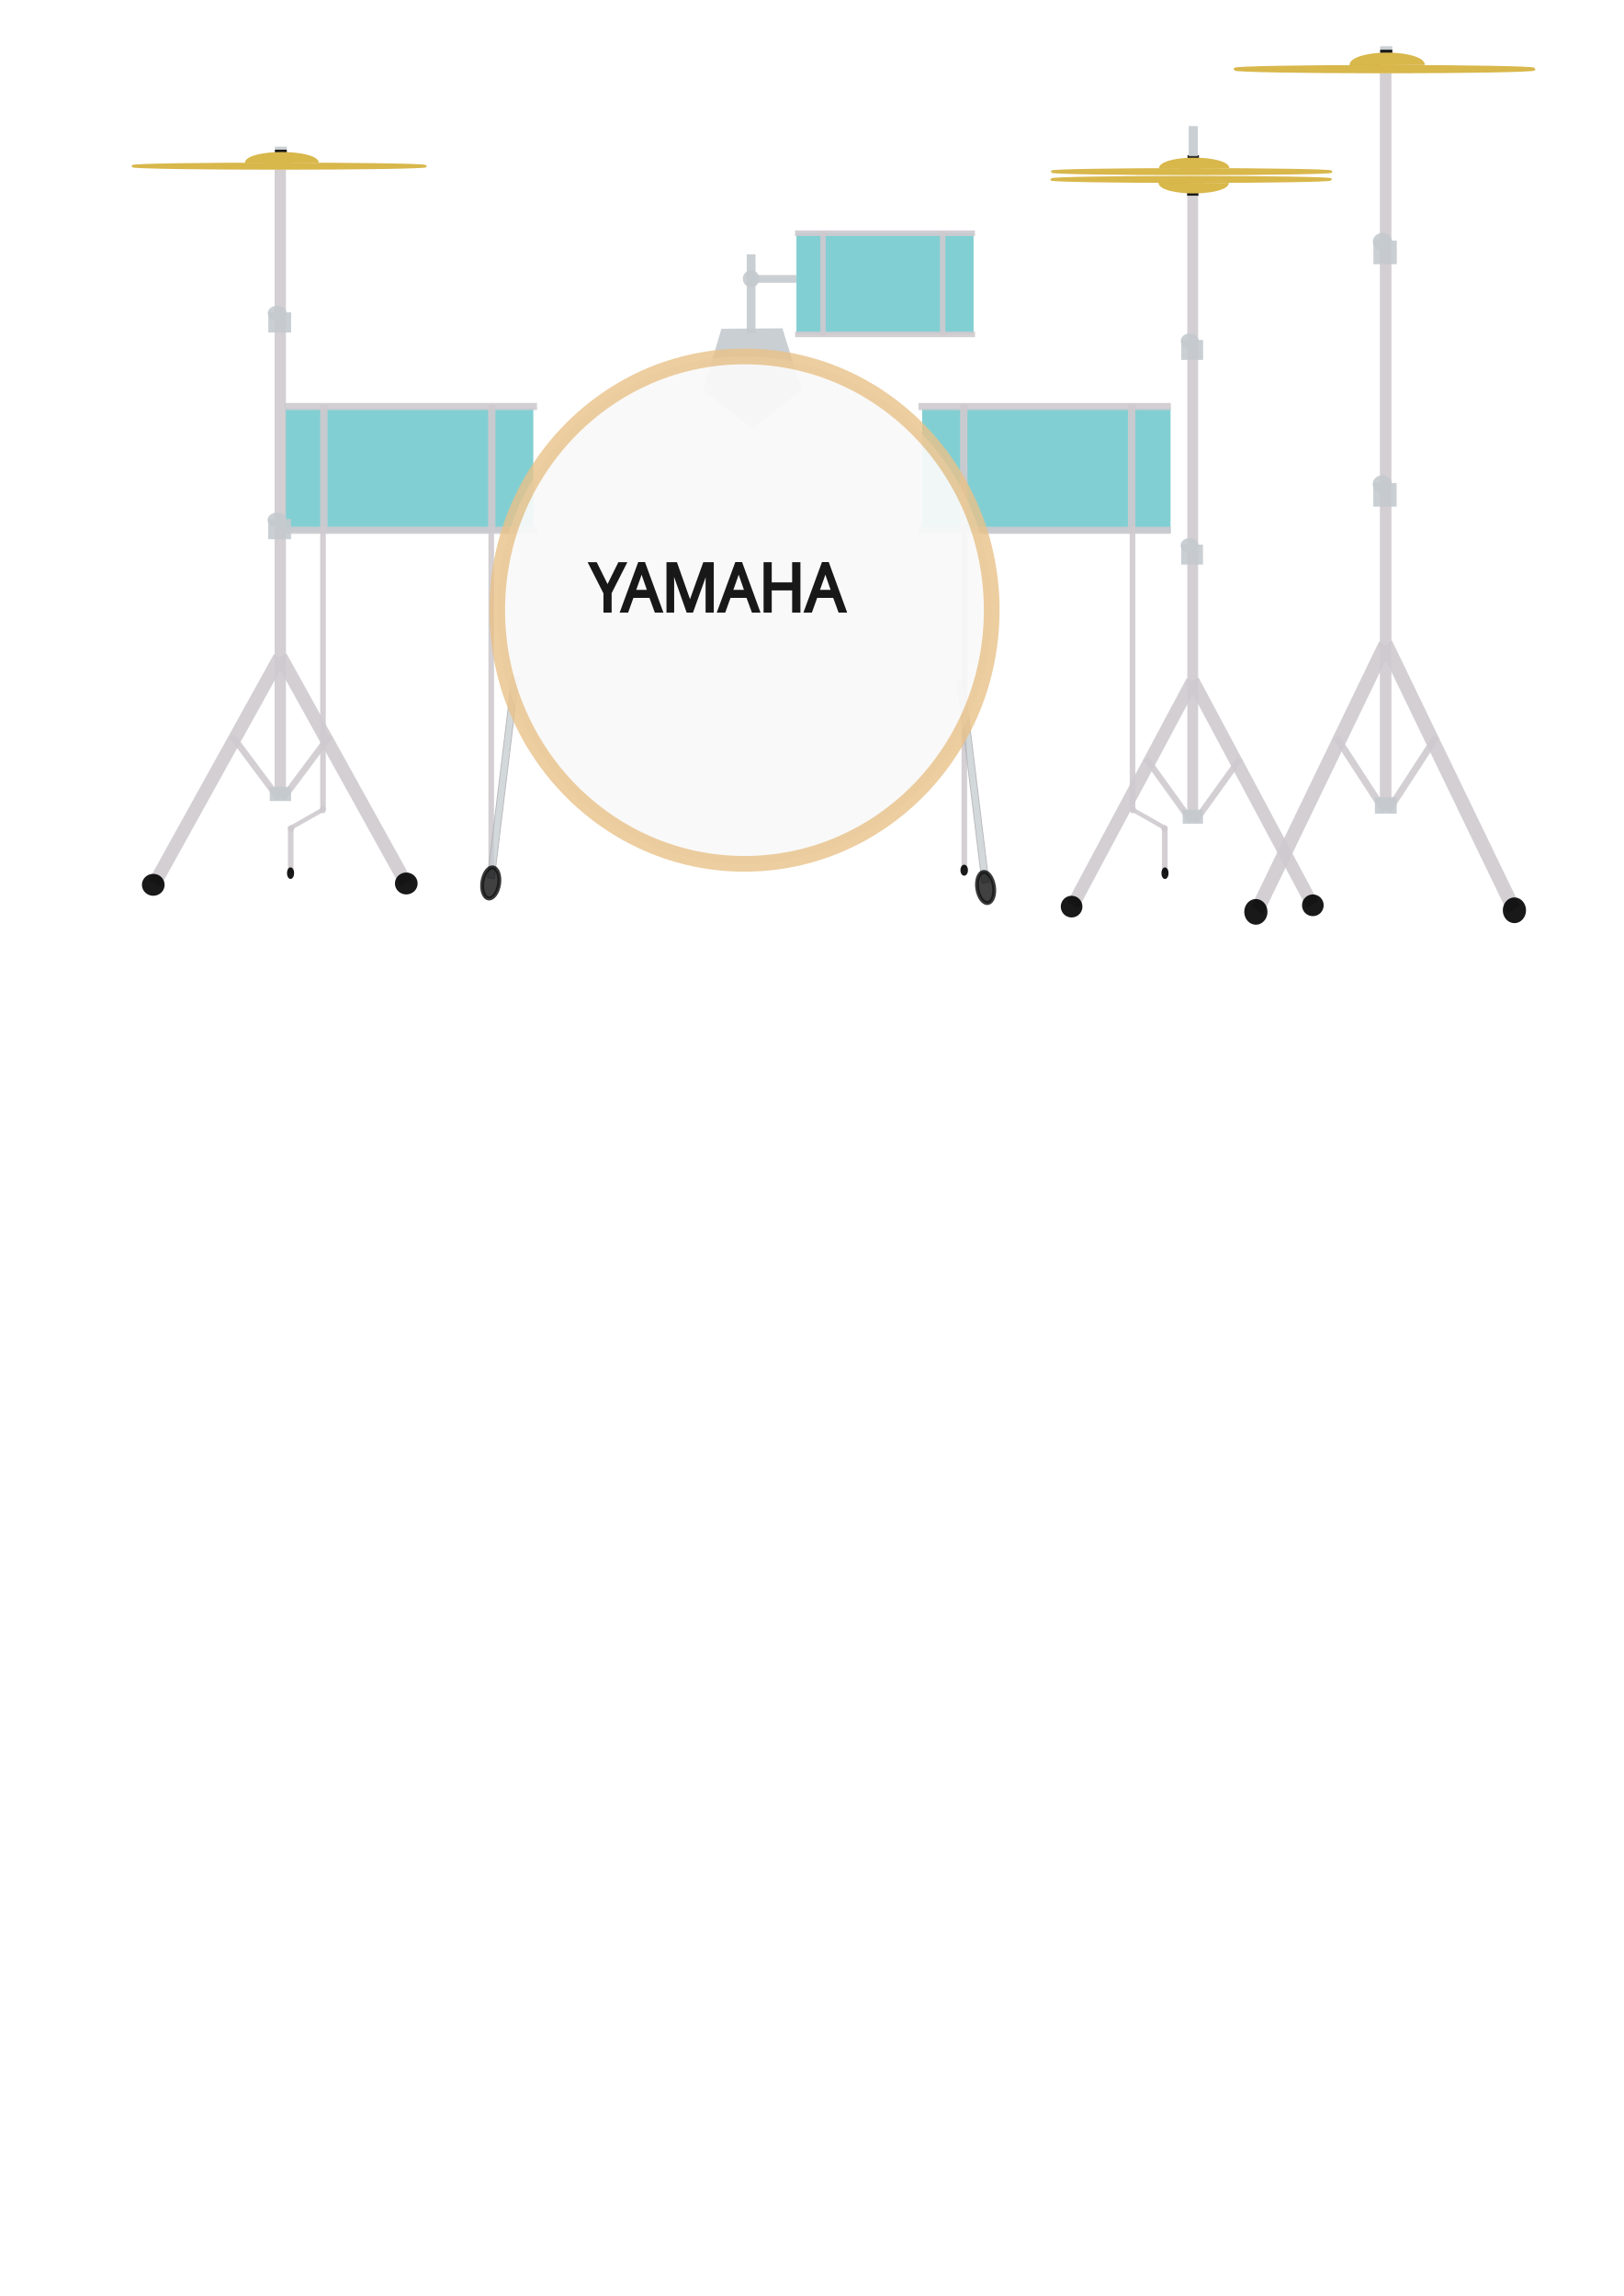
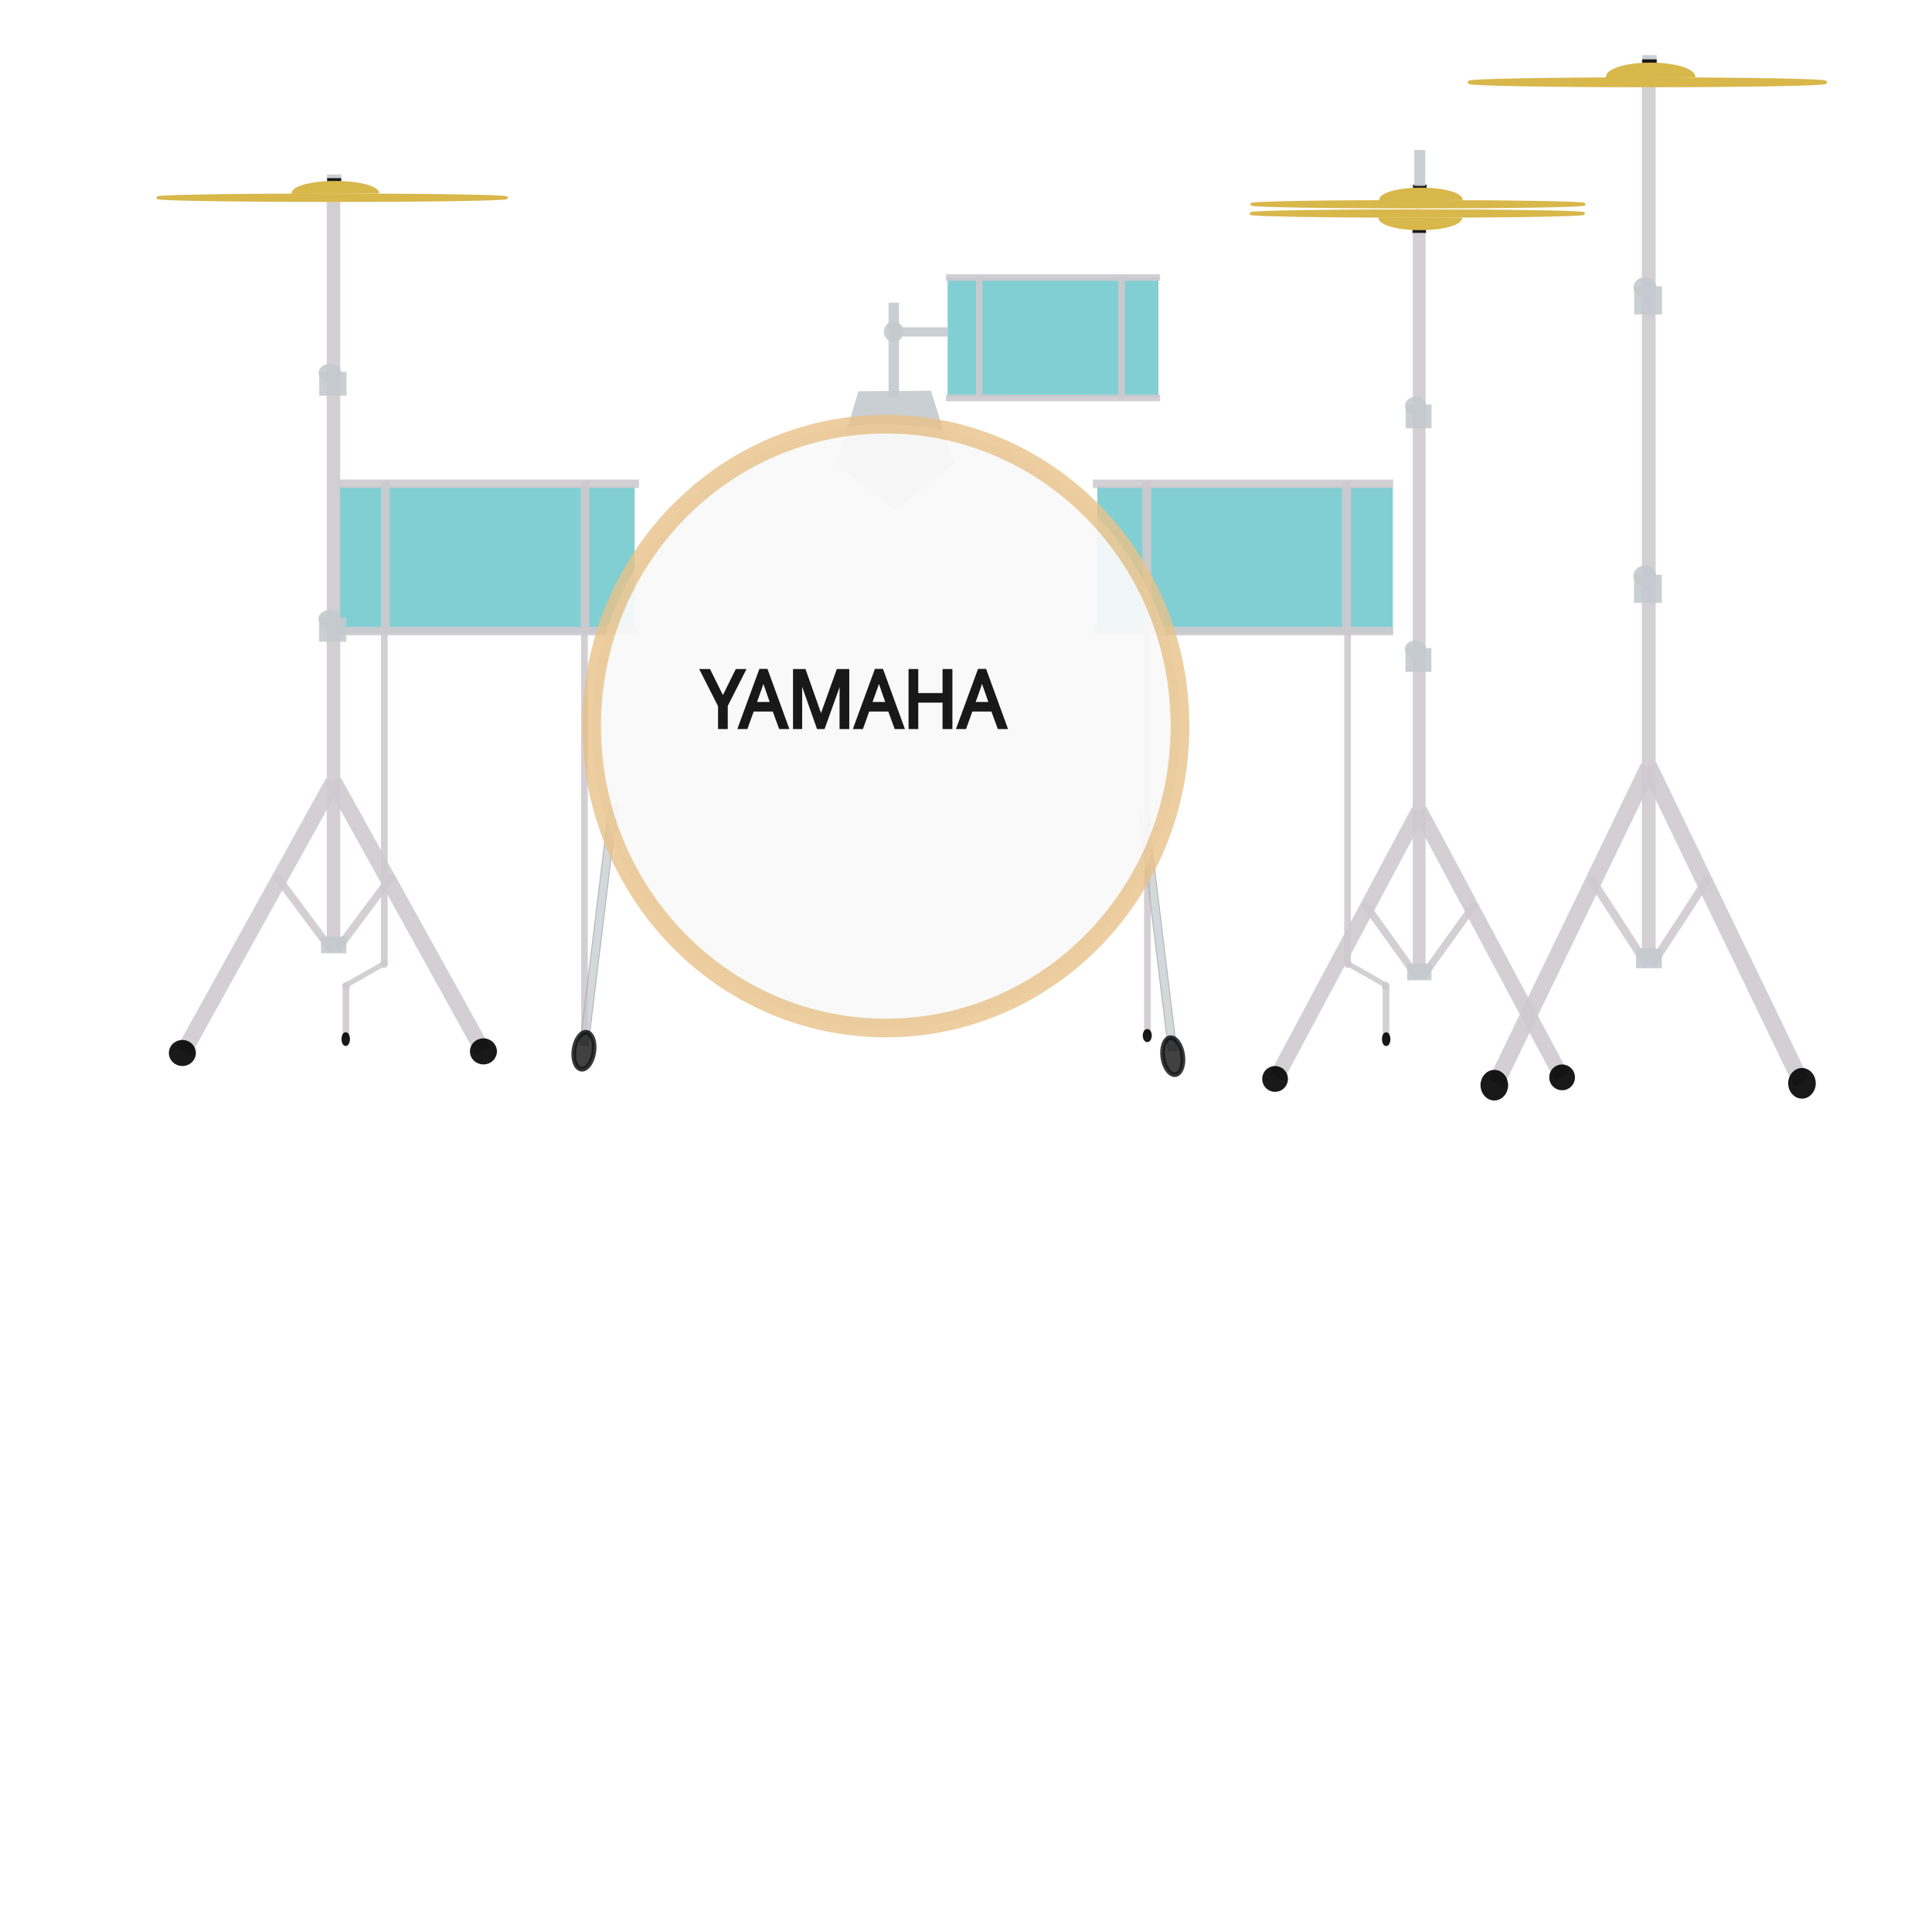
- <svg xmlns="http://www.w3.org/2000/svg" width="100%" height="100%" viewBox="0 0 210 297" version="1.1" id="svg5">
+ <svg xmlns="http://www.w3.org/2000/svg" width="100%" height="100%" viewBox="0 0 210 210" version="1.1" id="svg5">
  <defs id="defs2" />
  <g id="layer1" />
  <g id="layer6">
    <rect style="opacity:0.9;fill:#74cace;fill-opacity:1;fill-rule:evenodd;stroke:#74cace;stroke-width:0.445;stroke-dasharray:none;stroke-opacity:1" id="rect14961-6" width="31.677" height="15.578" x="37.079" y="53.045" />
    <rect style="opacity:0.9;fill:#cecace;fill-opacity:1;fill-rule:evenodd;stroke:#cecace;stroke-width:0.445;stroke-dasharray:none;stroke-opacity:1" id="rect15015-8" width="32.189" height="0.475" x="37.041" y="52.347" />
    <rect style="opacity:0.9;fill:#cecace;fill-opacity:1;fill-rule:evenodd;stroke:#cecace;stroke-width:0.354;stroke-dasharray:none;stroke-opacity:1" id="rect15015-1-4" width="16.057" height="0.605" x="52.508" y="-42.191" transform="rotate(90)" />
    <rect style="opacity:0.9;fill:#cecace;fill-opacity:1;fill-rule:evenodd;stroke:#cecace;stroke-width:0.354;stroke-dasharray:none;stroke-opacity:1" id="rect15015-1-2-4" width="16.057" height="0.605" x="52.474" y="-63.902" transform="rotate(90)" />
    <rect style="opacity:0.9;fill:#cecace;fill-opacity:1;fill-rule:evenodd;stroke:#cecace;stroke-width:0.445;stroke-dasharray:none;stroke-opacity:1" id="rect15015-3-8" width="32.189" height="0.475" x="37.048" y="68.359" />
    <rect style="opacity:0.9;fill:#cecace;fill-opacity:1;fill-rule:evenodd;stroke:#cecace;stroke-width:0.365;stroke-dasharray:none;stroke-opacity:1" id="rect24249" width="0.36" height="43.059" x="63.351" y="69.096" />
    <rect style="opacity:0.9;fill:#cecace;fill-opacity:1;fill-rule:evenodd;stroke:#cecace;stroke-width:0.344;stroke-dasharray:none;stroke-opacity:1" id="rect24249-6" width="0.38" height="36.209" x="41.583" y="68.332" />
    <rect style="opacity:0.9;fill:#cecace;fill-opacity:1;fill-rule:evenodd;stroke:#cecace;stroke-width:0.166;stroke-dasharray:none;stroke-opacity:1" id="rect24249-6-0" width="0.553" height="5.786" x="37.324" y="107.016" />
    <ellipse style="opacity:0.9;fill:#000000;fill-opacity:1;fill-rule:evenodd;stroke:#000000;stroke-width:0.339;stroke-dasharray:none;stroke-opacity:1" id="path24273" cx="37.578" cy="112.947" rx="0.292" ry="0.579" />
    <ellipse style="opacity:0.9;fill:#cecace;fill-opacity:1;fill-rule:evenodd;stroke:#cecace;stroke-width:0.339;stroke-dasharray:none;stroke-opacity:1" id="path24275" cx="41.745" cy="104.752" rx="0.245" ry="0.282" />
    <ellipse style="opacity:0.9;fill:#cecace;fill-opacity:1;fill-rule:evenodd;stroke:#cecace;stroke-width:0.339;stroke-dasharray:none;stroke-opacity:1" id="path24275-1" cx="37.637" cy="107.178" rx="0.245" ry="0.282" />
    <rect style="opacity:0.9;fill:#cecace;fill-opacity:1;fill-rule:evenodd;stroke:#cecace;stroke-width:0.392;stroke-dasharray:none;stroke-opacity:1" id="rect25003" width="4.826" height="0.237" x="36.299" y="125.012" transform="matrix(0.8695952,-0.4937653,0.04870563,0.9988132,0,0)" />
  </g>
  <g id="layer6-7" transform="matrix(-1,0,0,1,220.3069,0.00263549)">
    <rect style="opacity:0.9;fill:#74cace;fill-opacity:1;fill-rule:evenodd;stroke:#74cace;stroke-width:0.445;stroke-dasharray:none;stroke-opacity:1" id="rect14961-6-4" width="31.677" height="15.578" x="69.137" y="53.047" />
    <rect style="opacity:0.9;fill:#cecace;fill-opacity:1;fill-rule:evenodd;stroke:#cecace;stroke-width:0.445;stroke-dasharray:none;stroke-opacity:1" id="rect15015-8-8" width="32.189" height="0.475" x="69.098" y="52.348" />
    <rect style="opacity:0.9;fill:#cecace;fill-opacity:1;fill-rule:evenodd;stroke:#cecace;stroke-width:0.354;stroke-dasharray:none;stroke-opacity:1" id="rect15015-1-4-9" width="16.057" height="0.605" x="52.51" y="-74.248" transform="rotate(90)" />
    <rect style="opacity:0.9;fill:#cecace;fill-opacity:1;fill-rule:evenodd;stroke:#cecace;stroke-width:0.354;stroke-dasharray:none;stroke-opacity:1" id="rect15015-1-2-4-3" width="16.057" height="0.605" x="52.476" y="-95.959" transform="rotate(90)" />
    <rect style="opacity:0.9;fill:#cecace;fill-opacity:1;fill-rule:evenodd;stroke:#cecace;stroke-width:0.445;stroke-dasharray:none;stroke-opacity:1" id="rect15015-3-8-5" width="32.189" height="0.475" x="69.105" y="68.361" />
    <rect style="opacity:0.9;fill:#cecace;fill-opacity:1;fill-rule:evenodd;stroke:#cecace;stroke-width:0.365;stroke-dasharray:none;stroke-opacity:1" id="rect24249-2" width="0.36" height="43.059" x="95.408" y="69.098" />
    <rect style="opacity:0.9;fill:#cecace;fill-opacity:1;fill-rule:evenodd;stroke:#cecace;stroke-width:0.344;stroke-dasharray:none;stroke-opacity:1" id="rect24249-6-8" width="0.38" height="36.209" x="73.64" y="68.334" />
    <rect style="opacity:0.9;fill:#cecace;fill-opacity:1;fill-rule:evenodd;stroke:#cecace;stroke-width:0.166;stroke-dasharray:none;stroke-opacity:1" id="rect24249-6-0-8" width="0.553" height="5.786" x="69.381" y="107.017" />
    <ellipse style="opacity:0.9;fill:#000000;fill-opacity:1;fill-rule:evenodd;stroke:#000000;stroke-width:0.339;stroke-dasharray:none;stroke-opacity:1" id="path24273-6" cx="69.635" cy="112.949" rx="0.292" ry="0.579" />
    <ellipse style="opacity:0.9;fill:#cecace;fill-opacity:1;fill-rule:evenodd;stroke:#cecace;stroke-width:0.339;stroke-dasharray:none;stroke-opacity:1" id="path24275-14" cx="73.802" cy="104.754" rx="0.245" ry="0.282" />
    <ellipse style="opacity:0.9;fill:#cecace;fill-opacity:1;fill-rule:evenodd;stroke:#cecace;stroke-width:0.339;stroke-dasharray:none;stroke-opacity:1" id="path24275-1-2" cx="69.694" cy="107.18" rx="0.245" ry="0.282" />
    <rect style="opacity:0.9;fill:#cecace;fill-opacity:1;fill-rule:evenodd;stroke:#cecace;stroke-width:0.392;stroke-dasharray:none;stroke-opacity:1" id="rect25003-3" width="4.826" height="0.237" x="72.17" y="142.747" transform="matrix(0.8695952,-0.4937653,0.04870563,0.9988132,0,0)" />
    <ellipse style="opacity:0.9;fill:#000000;fill-opacity:1;fill-rule:evenodd;stroke:#000000;stroke-width:0.339;stroke-dasharray:none;stroke-opacity:1" id="path25866" cx="-95.604" cy="112.561" transform="scale(-1,1)" rx="0.32" ry="0.543" />
  </g>
  <g id="layer2">
    <rect style="opacity:0.91;fill:#c4cace;fill-opacity:0.82;fill-rule:evenodd;stroke:#aaa9ad;stroke-width:0.113;stroke-dasharray:none;stroke-opacity:0.855" id="rect1109-4" width="0.897" height="26.282" x="-113.148" y="104.286" ry="0" transform="matrix(-0.990588,0.1368771,0.1211411,0.9926353,0,0)" />
    <ellipse style="display:inline;opacity:0.91;fill:#000000;fill-opacity:0.82;fill-rule:evenodd;stroke:#000000;stroke-width:0.506;stroke-dasharray:none;stroke-opacity:0.855" id="path2694-5" cx="-108.26" cy="135.268" rx="1.085" ry="2.027" transform="matrix(-0.9847316,0.1740794,0.1542636,0.9880297,0,0)" />
    <path style="opacity:0.9;fill:#c4cace;fill-opacity:1;fill-rule:evenodd;stroke:#c4cace;stroke-width:0.2;stroke-dasharray:none;stroke-opacity:1" id="path4529" d="m 110.954,134.151 1.465,4.416 -3.747,2.757 -3.78,-2.711 1.411,-4.433 z" transform="matrix(1.644397,0,0,1.749745,-81.37719,-192.0809)" />
    <rect style="opacity:0.91;fill:#c4cace;fill-opacity:0.82;fill-rule:evenodd;stroke:#aaa9ad;stroke-width:0.113;stroke-dasharray:none;stroke-opacity:0.855" id="rect1109" width="0.897" height="26.282" x="76.343" y="77.561" ry="0" transform="matrix(0.990588,0.1368771,-0.1211411,0.9926353,0,0)" />
    <ellipse style="opacity:0.934;fill:#f9f9f9;fill-rule:evenodd;stroke:#e7c188;stroke-width:2.032;stroke-opacity:0.855" id="path288" cx="96.284" cy="78.923" rx="31.976" ry="32.817" />
    <ellipse style="opacity:0.91;fill:#000000;fill-opacity:0.82;fill-rule:evenodd;stroke:#000000;stroke-width:0.506;stroke-dasharray:none;stroke-opacity:0.855" id="path2694" cx="80.346" cy="101.439" rx="1.085" ry="2.027" transform="matrix(0.9847316,0.1740794,-0.1542636,0.9880297,0,0)" />
    <rect style="opacity:0.9;fill:#c4cace;fill-opacity:1;fill-rule:evenodd;stroke:#c4cace;stroke-width:0.331;stroke-dasharray:none;stroke-opacity:1" id="rect7127" width="0.807" height="9.969" x="96.744" y="33.068" />
    <rect style="opacity:0.9;fill:#c4cace;fill-opacity:1;fill-rule:evenodd;stroke:#c4cace;stroke-width:0.248;stroke-dasharray:none;stroke-opacity:1" id="rect7127-8" width="0.753" height="5.973" x="35.7" y="-102.869" transform="rotate(90)" />
    <path style="opacity:0.9;fill:#c4cace;fill-opacity:1;fill-rule:evenodd;stroke:#c4cace;stroke-width:0.339;stroke-dasharray:none;stroke-opacity:1" id="path11717" d="m 96.256,35.901 a 0.903,0.941 0 0 1 1.013,-0.776 0.903,0.941 0 0 1 0.774,1.033 0.903,0.941 0 0 1 -0.967,0.838 0.903,0.941 0 0 1 -0.832,-0.982 l 0.902,0.044 z" />
    <rect style="opacity:0.9;fill:#74cace;fill-opacity:1;fill-rule:evenodd;stroke:#74cace;stroke-width:0.339;stroke-dasharray:none;stroke-opacity:1" id="rect14961" width="22.574" height="12.728" x="103.172" y="30.285" />
    <rect style="opacity:0.9;fill:#cecace;fill-opacity:1;fill-rule:evenodd;stroke:#cecace;stroke-width:0.339;stroke-dasharray:none;stroke-opacity:1" id="rect15015" width="22.939" height="0.388" x="102.99" y="29.975" />
    <rect style="opacity:0.9;fill:#cecace;fill-opacity:1;fill-rule:evenodd;stroke:#cecace;stroke-width:0.27;stroke-dasharray:none;stroke-opacity:1" id="rect15015-1" width="13.119" height="0.431" x="30.107" y="-106.659" transform="rotate(90)" />
    <rect style="opacity:0.9;fill:#cecace;fill-opacity:1;fill-rule:evenodd;stroke:#cecace;stroke-width:0.27;stroke-dasharray:none;stroke-opacity:1" id="rect15015-1-2" width="13.119" height="0.431" x="30.079" y="-122.132" transform="rotate(90)" />
    <rect style="opacity:0.9;fill:#cecace;fill-opacity:1;fill-rule:evenodd;stroke:#cecace;stroke-width:0.339;stroke-dasharray:none;stroke-opacity:1" id="rect15015-3" width="22.939" height="0.388" x="102.995" y="43.058" />
    <text xml:space="preserve" style="font-style:normal;font-variant:normal;font-weight:normal;font-stretch:normal;font-size:8.378px;font-family:'Eras Bold ITC';-inkscape-font-specification:'Eras Bold ITC, Normal';font-variant-ligatures:normal;font-variant-caps:normal;font-variant-numeric:normal;font-variant-east-asian:normal;opacity:0.9;fill:#000000;fill-opacity:1;fill-rule:evenodd;stroke:#000000;stroke-width:0.339;stroke-dasharray:none;stroke-opacity:1" x="78.678" y="76.65" id="text25922" transform="scale(0.9694289,1.031535)">
      <tspan id="tspan25920" style="font-style:normal;font-variant:normal;font-weight:normal;font-stretch:normal;font-size:8.378px;font-family:'Eras Bold ITC';-inkscape-font-specification:'Eras Bold ITC, Normal';font-variant-ligatures:normal;font-variant-caps:normal;font-variant-numeric:normal;font-variant-east-asian:normal;stroke-width:0.339" x="78.678" y="76.65">YAMAHA</tspan>
    </text>
  </g>
  <g id="layer5" transform="matrix(1.526374,0,0,1.300234,-16.09618,-59.36242)">
    <rect style="opacity:0.9;fill:#cecace;fill-opacity:1;fill-rule:evenodd;stroke:#cecace;stroke-width:0.339;stroke-dasharray:none;stroke-opacity:1" id="rect16645" width="0.619" height="62.232" x="33.984" y="62.701" />
    <rect style="opacity:0.9;fill:#cecace;fill-opacity:1;fill-rule:evenodd;stroke:#cecace;stroke-width:0.261;stroke-dasharray:none;stroke-opacity:1" id="rect16645-8" width="0.925" height="24.617" x="-16.973" y="112.676" transform="matrix(0.8299563,-0.5578285,0.4267308,0.9043787,0,0)" />
    <rect style="opacity:0.9;fill:#cecace;fill-opacity:1;fill-rule:evenodd;stroke:#cecace;stroke-width:0.261;stroke-dasharray:none;stroke-opacity:1" id="rect16645-8-5" width="0.925" height="24.617" x="-79.731" y="74.045" transform="matrix(-0.8299563,-0.5578285,-0.4267308,0.9043787,0,0)" />
    <rect style="opacity:0.9;fill:#cecace;fill-opacity:1;fill-rule:evenodd;stroke:#cecace;stroke-width:0.087;stroke-dasharray:none;stroke-opacity:1" id="rect16645-8-5-6" width="0.494" height="7.414" x="38.201" y="-127.914" transform="matrix(-0.8947201,0.4466274,-0.536247,-0.8440611,0,0)" />
    <rect style="opacity:0.9;fill:#cecace;fill-opacity:1;fill-rule:evenodd;stroke:#cecace;stroke-width:0.087;stroke-dasharray:none;stroke-opacity:1" id="rect16645-8-5-6-0" width="0.494" height="7.414" x="96.482" y="-97.059" transform="matrix(0.8947201,0.4466274,0.536247,-0.8440611,0,0)" />
    <ellipse style="opacity:0.9;fill:#000000;fill-opacity:1;fill-rule:evenodd;stroke:#000000;stroke-width:0.339;stroke-dasharray:none;stroke-opacity:1" id="path16745" cx="23.532" cy="133.682" rx="0.793" ry="0.922" />
    <rect style="opacity:0.9;fill:#000000;fill-opacity:1;fill-rule:evenodd;stroke:#000000;stroke-width:0.241;stroke-dasharray:none;stroke-opacity:1" id="rect20898" width="0.769" height="0.042" x="33.957" y="60.655" />
    <rect style="opacity:0.9;fill:#c4cace;fill-opacity:1;fill-rule:evenodd;stroke:#c4cace;stroke-width:0.241;stroke-dasharray:none;stroke-opacity:1" id="rect20898-1" width="0.769" height="0.042" x="33.958" y="60.365" />
    <ellipse style="opacity:0.9;fill:#000000;fill-opacity:1;fill-rule:evenodd;stroke:#000000;stroke-width:0.339;stroke-dasharray:none;stroke-opacity:1" id="path16745-2" cx="44.97" cy="133.549" rx="0.793" ry="0.922" />
    <rect style="opacity:0.9;fill:#c4cace;fill-opacity:1;fill-rule:evenodd;stroke:#c4cace;stroke-width:0.339;stroke-dasharray:none;stroke-opacity:1" id="rect16865" width="1.47" height="1.07" x="33.572" y="124.11" />
    <rect style="opacity:0.9;fill:#c4cace;fill-opacity:1;fill-rule:evenodd;stroke:#c4cace;stroke-width:0.225;stroke-dasharray:none;stroke-opacity:1" id="rect17853" width="1.713" height="1.779" x="33.38" y="97.41" />
    <ellipse style="opacity:0.9;fill:#c4cace;fill-opacity:1;fill-rule:evenodd;stroke:#c4cace;stroke-width:0.241;stroke-dasharray:none;stroke-opacity:1" id="path17855" cx="34.021" cy="97.389" rx="0.681" ry="0.627" />
    <rect style="opacity:0.9;fill:#c4cace;fill-opacity:1;fill-rule:evenodd;stroke:#c4cace;stroke-width:0.225;stroke-dasharray:none;stroke-opacity:1" id="rect17853-5" width="1.713" height="1.779" x="33.391" y="76.843" />
    <ellipse style="opacity:0.9;fill:#c4cace;fill-opacity:1;fill-rule:evenodd;stroke:#c4cace;stroke-width:0.241;stroke-dasharray:none;stroke-opacity:1" id="path17855-1" cx="34.033" cy="76.822" rx="0.681" ry="0.627" />
    <ellipse style="opacity:0.9;fill:#d4af37;fill-opacity:1;fill-rule:evenodd;stroke:#d4af37;stroke-width:0.241;stroke-dasharray:none;stroke-opacity:1" id="path18664" cx="34.198" cy="62.185" rx="12.4" ry="0.232" />
    <path style="opacity:0.9;fill:#d4af37;fill-opacity:1;fill-rule:evenodd;stroke:#d4af37;stroke-width:0.281;stroke-dasharray:none;stroke-opacity:1" id="path18666" d="m 37.409,-61.831 a 2.983,0.91 0 0 1 -1.518,0.793 2.983,0.91 0 0 1 -3.008,-0.014 2.983,0.91 0 0 1 -1.438,-0.806" transform="scale(1,-1)" />
  </g>
  <g id="layer5-1" transform="matrix(1.455385,0,0,1.287065,59.9026,-55.37499)">
    <rect style="opacity:0.9;fill:#cecace;fill-opacity:1;fill-rule:evenodd;stroke:#cecace;stroke-width:0.339;stroke-dasharray:none;stroke-opacity:1" id="rect16645-6" width="0.619" height="62.232" x="64.522" y="63.162" />
    <rect style="opacity:0.9;fill:#cecace;fill-opacity:1;fill-rule:evenodd;stroke:#cecace;stroke-width:0.261;stroke-dasharray:none;stroke-opacity:1" id="rect16645-8-34" width="0.925" height="24.617" x="10.763" y="130.294" transform="matrix(0.8299563,-0.5578285,0.4267308,0.9043787,0,0)" />
    <rect style="opacity:0.9;fill:#cecace;fill-opacity:1;fill-rule:evenodd;stroke:#cecace;stroke-width:0.261;stroke-dasharray:none;stroke-opacity:1" id="rect16645-8-5-3" width="0.925" height="24.617" x="-107.865" y="57.201" transform="matrix(-0.8299563,-0.5578285,-0.4267308,0.9043787,0,0)" />
    <rect style="opacity:0.9;fill:#cecace;fill-opacity:1;fill-rule:evenodd;stroke:#cecace;stroke-width:0.087;stroke-dasharray:none;stroke-opacity:1" id="rect16645-8-5-6-5" width="0.494" height="7.414" x="12.537" y="-142.04" transform="matrix(-0.8947201,0.4466274,-0.536247,-0.8440611,0,0)" />
    <rect style="opacity:0.9;fill:#cecace;fill-opacity:1;fill-rule:evenodd;stroke:#cecace;stroke-width:0.087;stroke-dasharray:none;stroke-opacity:1" id="rect16645-8-5-6-0-2" width="0.494" height="7.414" x="122.644" y="-83.762" transform="matrix(0.8947201,0.4466274,0.536247,-0.8440611,0,0)" />
    <ellipse style="opacity:0.9;fill:#000000;fill-opacity:1;fill-rule:evenodd;stroke:#000000;stroke-width:0.339;stroke-dasharray:none;stroke-opacity:1" id="path16745-28" cx="54.07" cy="134.143" rx="0.793" ry="0.922" />
    <rect style="opacity:0.9;fill:#000000;fill-opacity:1;fill-rule:evenodd;stroke:#000000;stroke-width:0.241;stroke-dasharray:none;stroke-opacity:1" id="rect20898-12" width="0.769" height="0.042" x="64.495" y="58.745" />
    <rect style="opacity:0.9;fill:#c4cace;fill-opacity:1;fill-rule:evenodd;stroke:#c4cace;stroke-width:0.697;stroke-dasharray:none;stroke-opacity:1" id="rect20898-1-3" width="0.116" height="2.341" x="64.822" y="56.041" />
    <ellipse style="opacity:0.9;fill:#000000;fill-opacity:1;fill-rule:evenodd;stroke:#000000;stroke-width:0.339;stroke-dasharray:none;stroke-opacity:1" id="path16745-2-57" cx="75.507" cy="134.01" rx="0.793" ry="0.922" />
    <rect style="opacity:0.9;fill:#c4cace;fill-opacity:1;fill-rule:evenodd;stroke:#c4cace;stroke-width:0.339;stroke-dasharray:none;stroke-opacity:1" id="rect16865-5" width="1.47" height="1.07" x="64.109" y="124.571" />
    <rect style="opacity:0.9;fill:#c4cace;fill-opacity:1;fill-rule:evenodd;stroke:#c4cace;stroke-width:0.225;stroke-dasharray:none;stroke-opacity:1" id="rect17853-9" width="1.713" height="1.779" x="63.918" y="97.871" />
    <ellipse style="opacity:0.9;fill:#c4cace;fill-opacity:1;fill-rule:evenodd;stroke:#c4cace;stroke-width:0.241;stroke-dasharray:none;stroke-opacity:1" id="path17855-7" cx="64.559" cy="97.85" rx="0.681" ry="0.627" />
    <rect style="opacity:0.9;fill:#c4cace;fill-opacity:1;fill-rule:evenodd;stroke:#c4cace;stroke-width:0.225;stroke-dasharray:none;stroke-opacity:1" id="rect17853-5-0" width="1.713" height="1.779" x="63.929" y="77.304" />
    <ellipse style="opacity:0.9;fill:#c4cace;fill-opacity:1;fill-rule:evenodd;stroke:#c4cace;stroke-width:0.241;stroke-dasharray:none;stroke-opacity:1" id="path17855-1-8" cx="64.571" cy="77.284" rx="0.681" ry="0.627" />
    <ellipse style="opacity:0.9;fill:#d4af37;fill-opacity:1;fill-rule:evenodd;stroke:#d4af37;stroke-width:0.241;stroke-dasharray:none;stroke-opacity:1" id="path18664-2" cx="64.736" cy="60.274" rx="12.4" ry="0.232" />
    <path style="opacity:0.9;fill:#d4af37;fill-opacity:1;fill-rule:evenodd;stroke:#d4af37;stroke-width:0.281;stroke-dasharray:none;stroke-opacity:1" id="path18666-8" d="m 67.947,-59.921 a 2.983,0.91 0 0 1 -1.518,0.793 2.983,0.91 0 0 1 -3.008,-0.014 2.983,0.91 0 0 1 -1.438,-0.806" transform="scale(1,-1)" />
    <rect style="opacity:0.9;fill:#000000;fill-opacity:1;fill-rule:evenodd;stroke:#000000;stroke-width:0.241;stroke-dasharray:none;stroke-opacity:1" id="rect20898-12-0" width="0.769" height="0.042" x="64.452" y="-62.587" transform="scale(1,-1)" />
    <rect style="opacity:0.9;fill:#cecace;fill-opacity:1;fill-rule:evenodd;stroke:#cecace;stroke-width:0.239;stroke-dasharray:none;stroke-opacity:1" id="rect20898-1-3-3" width="0.718" height="0.045" x="64.471" y="-62.879" transform="scale(1,-1)" />
    <ellipse style="opacity:0.9;fill:#d4af37;fill-opacity:1;fill-rule:evenodd;stroke:#d4af37;stroke-width:0.241;stroke-dasharray:none;stroke-opacity:1" id="path18664-2-5" cx="64.693" cy="-61.057" rx="12.4" ry="0.232" transform="scale(1,-1)" />
    <path style="opacity:0.9;fill:#d4af37;fill-opacity:1;fill-rule:evenodd;stroke:#d4af37;stroke-width:0.281;stroke-dasharray:none;stroke-opacity:1" id="path18666-8-0" d="m 67.903,61.411 a 2.983,0.91 0 0 1 -1.518,0.793 2.983,0.91 0 0 1 -3.008,-0.014 2.983,0.91 0 0 1 -1.438,-0.806" />
  </g>
  <g id="layer5-3" transform="matrix(1.559852,0,0,1.524672,68.84619,-97.84797)">
    <rect style="opacity:0.9;fill:#cecace;fill-opacity:1;fill-rule:evenodd;stroke:#cecace;stroke-width:0.339;stroke-dasharray:none;stroke-opacity:1" id="rect16645-3" width="0.619" height="62.232" x="70.444" y="70.559" />
    <rect style="opacity:0.9;fill:#cecace;fill-opacity:1;fill-rule:evenodd;stroke:#cecace;stroke-width:0.261;stroke-dasharray:none;stroke-opacity:1" id="rect16645-8-3" width="0.925" height="24.617" x="12.988" y="139.845" transform="matrix(0.8299563,-0.5578285,0.4267308,0.9043787,0,0)" />
    <rect style="opacity:0.9;fill:#cecace;fill-opacity:1;fill-rule:evenodd;stroke:#cecace;stroke-width:0.261;stroke-dasharray:none;stroke-opacity:1" id="rect16645-8-5-8" width="0.925" height="24.617" x="-116.476" y="60.069" transform="matrix(-0.8299563,-0.5578285,-0.4267308,0.9043787,0,0)" />
    <rect style="opacity:0.9;fill:#cecace;fill-opacity:1;fill-rule:evenodd;stroke:#cecace;stroke-width:0.087;stroke-dasharray:none;stroke-opacity:1" id="rect16645-8-5-6-4" width="0.494" height="7.414" x="11.499" y="-151.353" transform="matrix(-0.8947201,0.4466274,-0.536247,-0.8440611,0,0)" />
    <rect style="opacity:0.9;fill:#cecace;fill-opacity:1;fill-rule:evenodd;stroke:#cecace;stroke-width:0.087;stroke-dasharray:none;stroke-opacity:1" id="rect16645-8-5-6-0-1" width="0.494" height="7.414" x="131.657" y="-87.757" transform="matrix(0.8947201,0.4466274,0.536247,-0.8440611,0,0)" />
    <ellipse style="opacity:0.9;fill:#000000;fill-opacity:1;fill-rule:evenodd;stroke:#000000;stroke-width:0.339;stroke-dasharray:none;stroke-opacity:1" id="path16745-1" cx="59.993" cy="141.54" rx="0.793" ry="0.922" />
    <rect style="opacity:0.9;fill:#000000;fill-opacity:1;fill-rule:evenodd;stroke:#000000;stroke-width:0.241;stroke-dasharray:none;stroke-opacity:1" id="rect20898-6" width="0.769" height="0.042" x="70.418" y="68.514" />
    <rect style="opacity:0.9;fill:#c4cace;fill-opacity:1;fill-rule:evenodd;stroke:#c4cace;stroke-width:0.241;stroke-dasharray:none;stroke-opacity:1" id="rect20898-1-6" width="0.769" height="0.042" x="70.418" y="68.223" />
    <ellipse style="opacity:0.9;fill:#000000;fill-opacity:1;fill-rule:evenodd;stroke:#000000;stroke-width:0.339;stroke-dasharray:none;stroke-opacity:1" id="path16745-2-5" cx="81.43" cy="141.407" rx="0.793" ry="0.922" />
    <rect style="opacity:0.9;fill:#c4cace;fill-opacity:1;fill-rule:evenodd;stroke:#c4cace;stroke-width:0.339;stroke-dasharray:none;stroke-opacity:1" id="rect16865-8" width="1.47" height="1.07" x="70.032" y="131.968" />
    <rect style="opacity:0.9;fill:#c4cace;fill-opacity:1;fill-rule:evenodd;stroke:#c4cace;stroke-width:0.225;stroke-dasharray:none;stroke-opacity:1" id="rect17853-7" width="1.713" height="1.779" x="69.84" y="105.268" />
    <ellipse style="opacity:0.9;fill:#c4cace;fill-opacity:1;fill-rule:evenodd;stroke:#c4cace;stroke-width:0.241;stroke-dasharray:none;stroke-opacity:1" id="path17855-8" cx="70.481" cy="105.247" rx="0.681" ry="0.627" />
    <rect style="opacity:0.9;fill:#c4cace;fill-opacity:1;fill-rule:evenodd;stroke:#c4cace;stroke-width:0.225;stroke-dasharray:none;stroke-opacity:1" id="rect17853-5-4" width="1.713" height="1.779" x="69.852" y="84.702" />
    <ellipse style="opacity:0.9;fill:#c4cace;fill-opacity:1;fill-rule:evenodd;stroke:#c4cace;stroke-width:0.241;stroke-dasharray:none;stroke-opacity:1" id="path17855-1-2" cx="70.493" cy="84.681" rx="0.681" ry="0.627" />
    <ellipse style="opacity:0.9;fill:#d4af37;fill-opacity:1;fill-rule:evenodd;stroke:#d4af37;stroke-width:0.241;stroke-dasharray:none;stroke-opacity:1" id="path18664-4" cx="70.658" cy="70.043" rx="12.4" ry="0.232" />
    <path style="opacity:0.9;fill:#d4af37;fill-opacity:1;fill-rule:evenodd;stroke:#d4af37;stroke-width:0.281;stroke-dasharray:none;stroke-opacity:1" id="path18666-5" d="m 73.869,-69.69 a 2.983,0.91 0 0 1 -1.518,0.793 2.983,0.91 0 0 1 -3.008,-0.014 2.983,0.91 0 0 1 -1.438,-0.806" transform="scale(1,-1)" />
  </g>
</svg>
